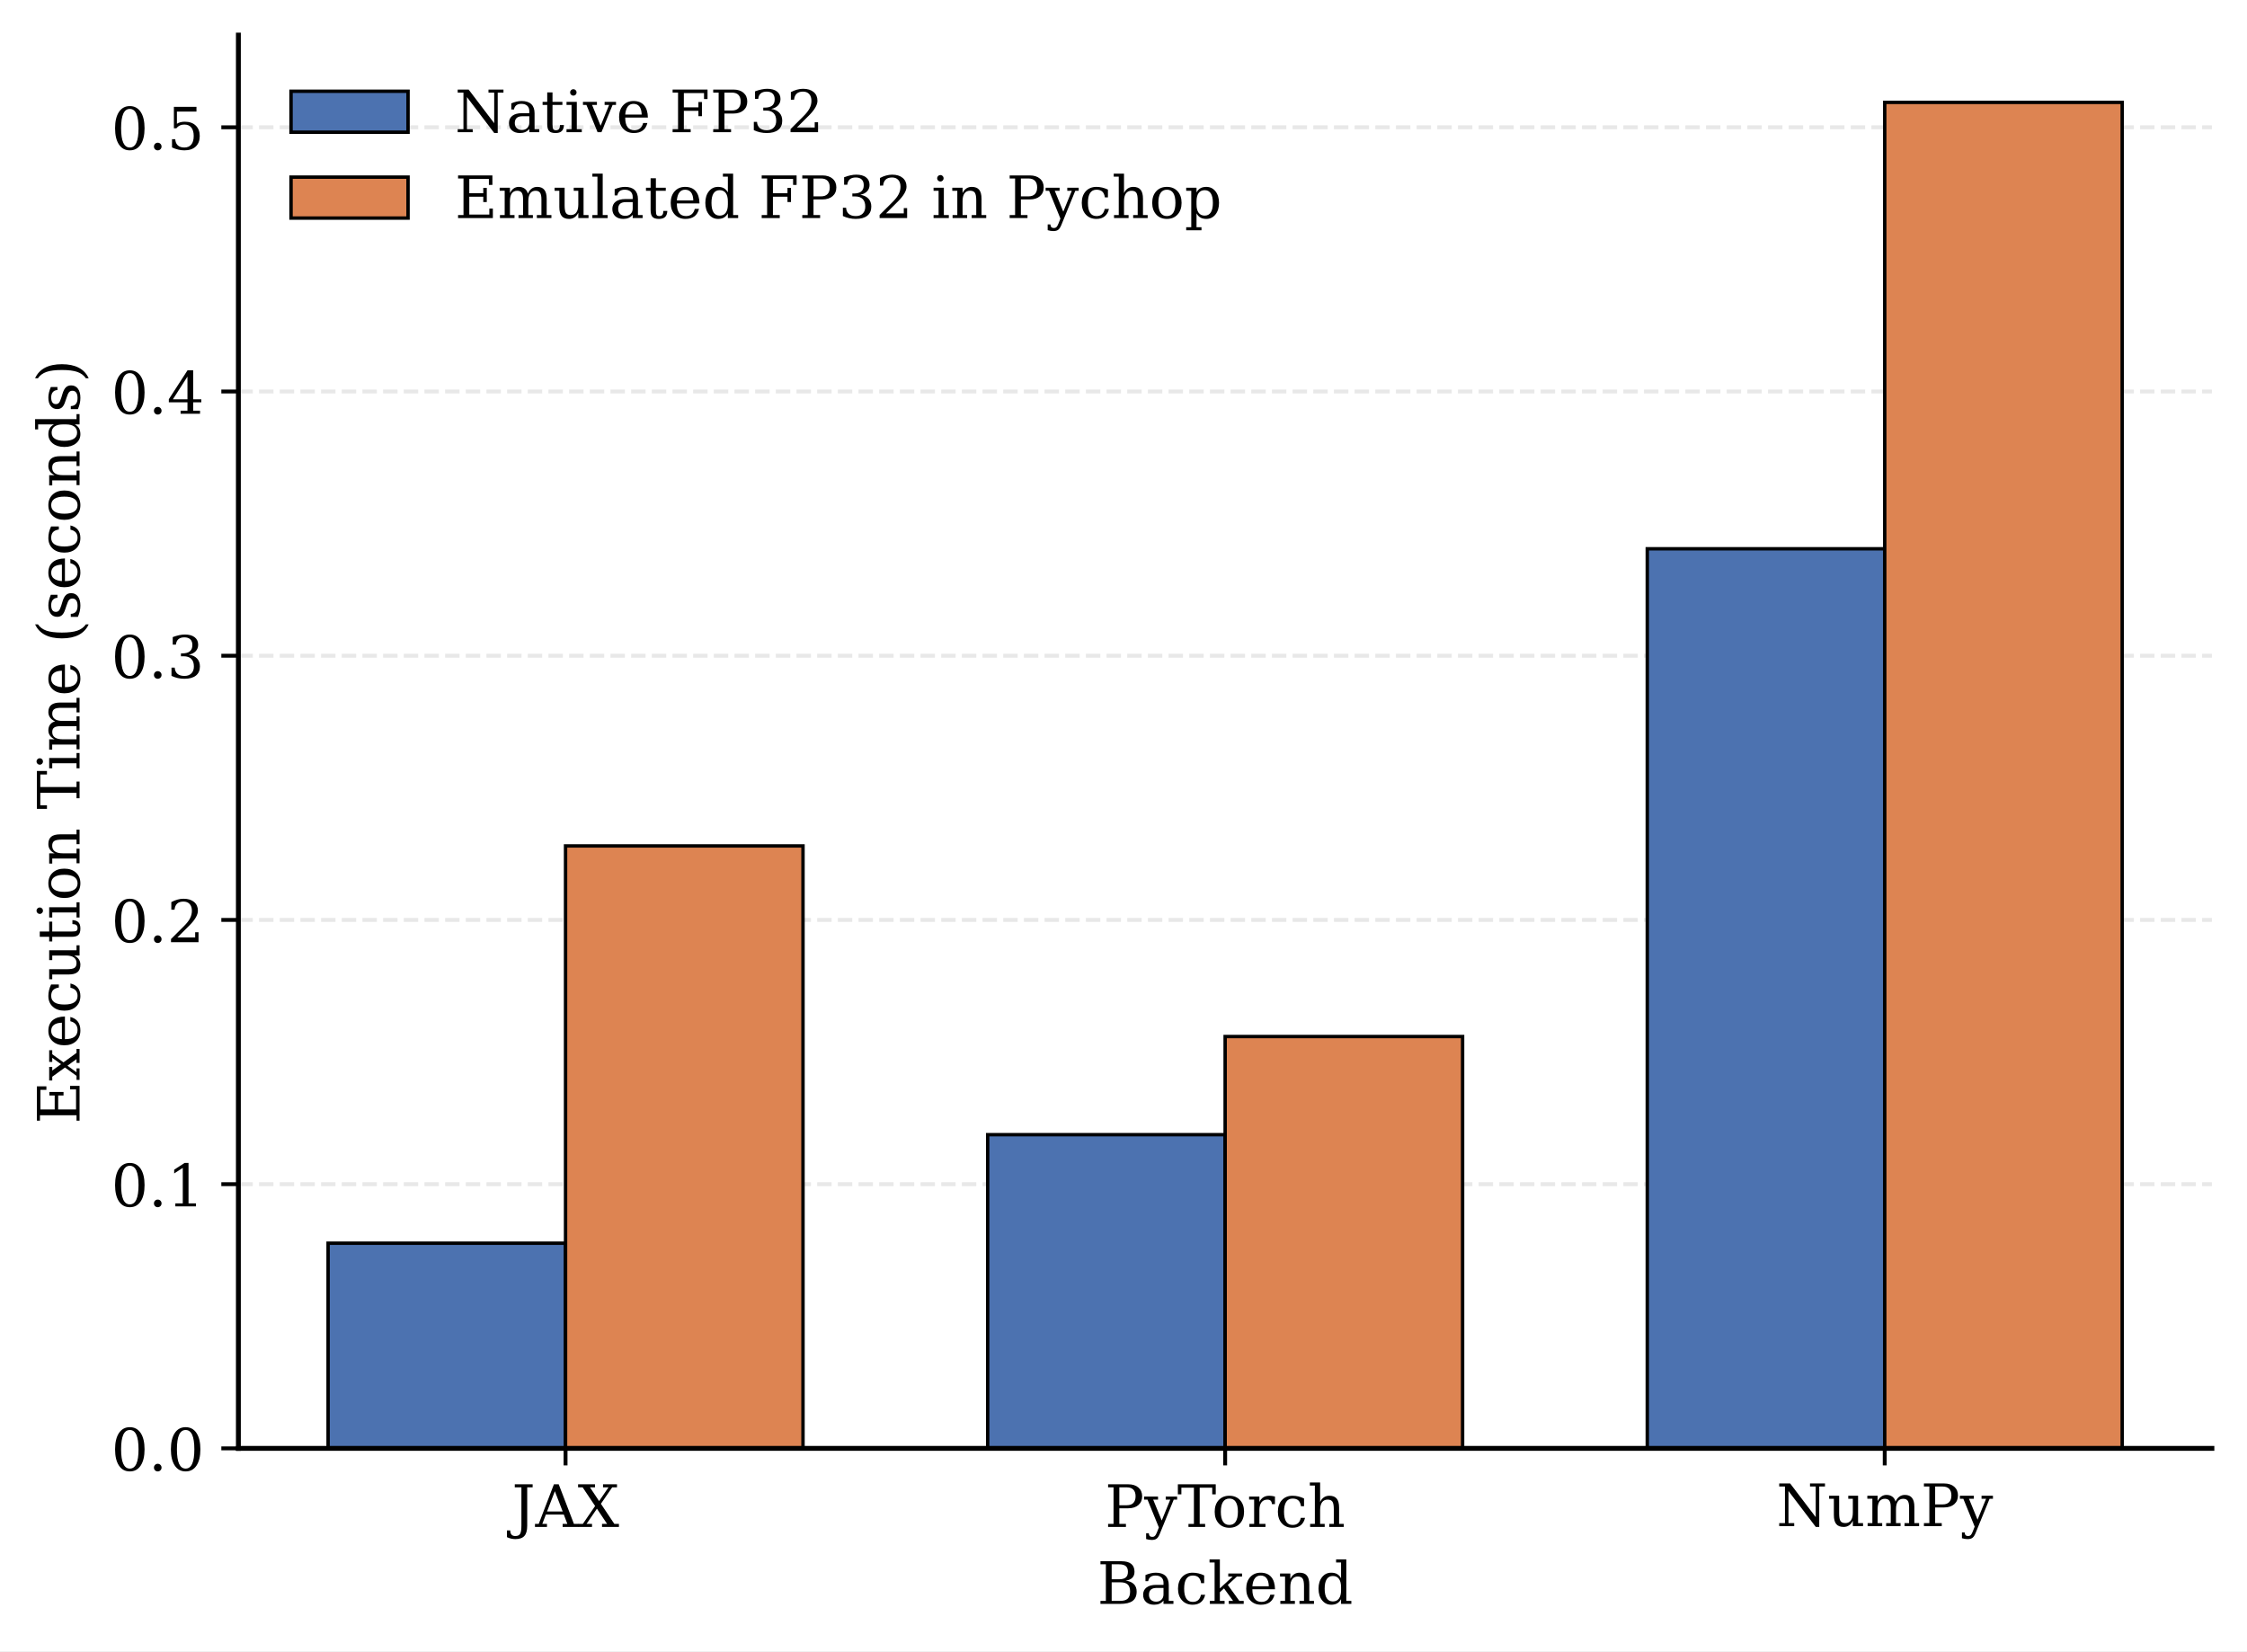
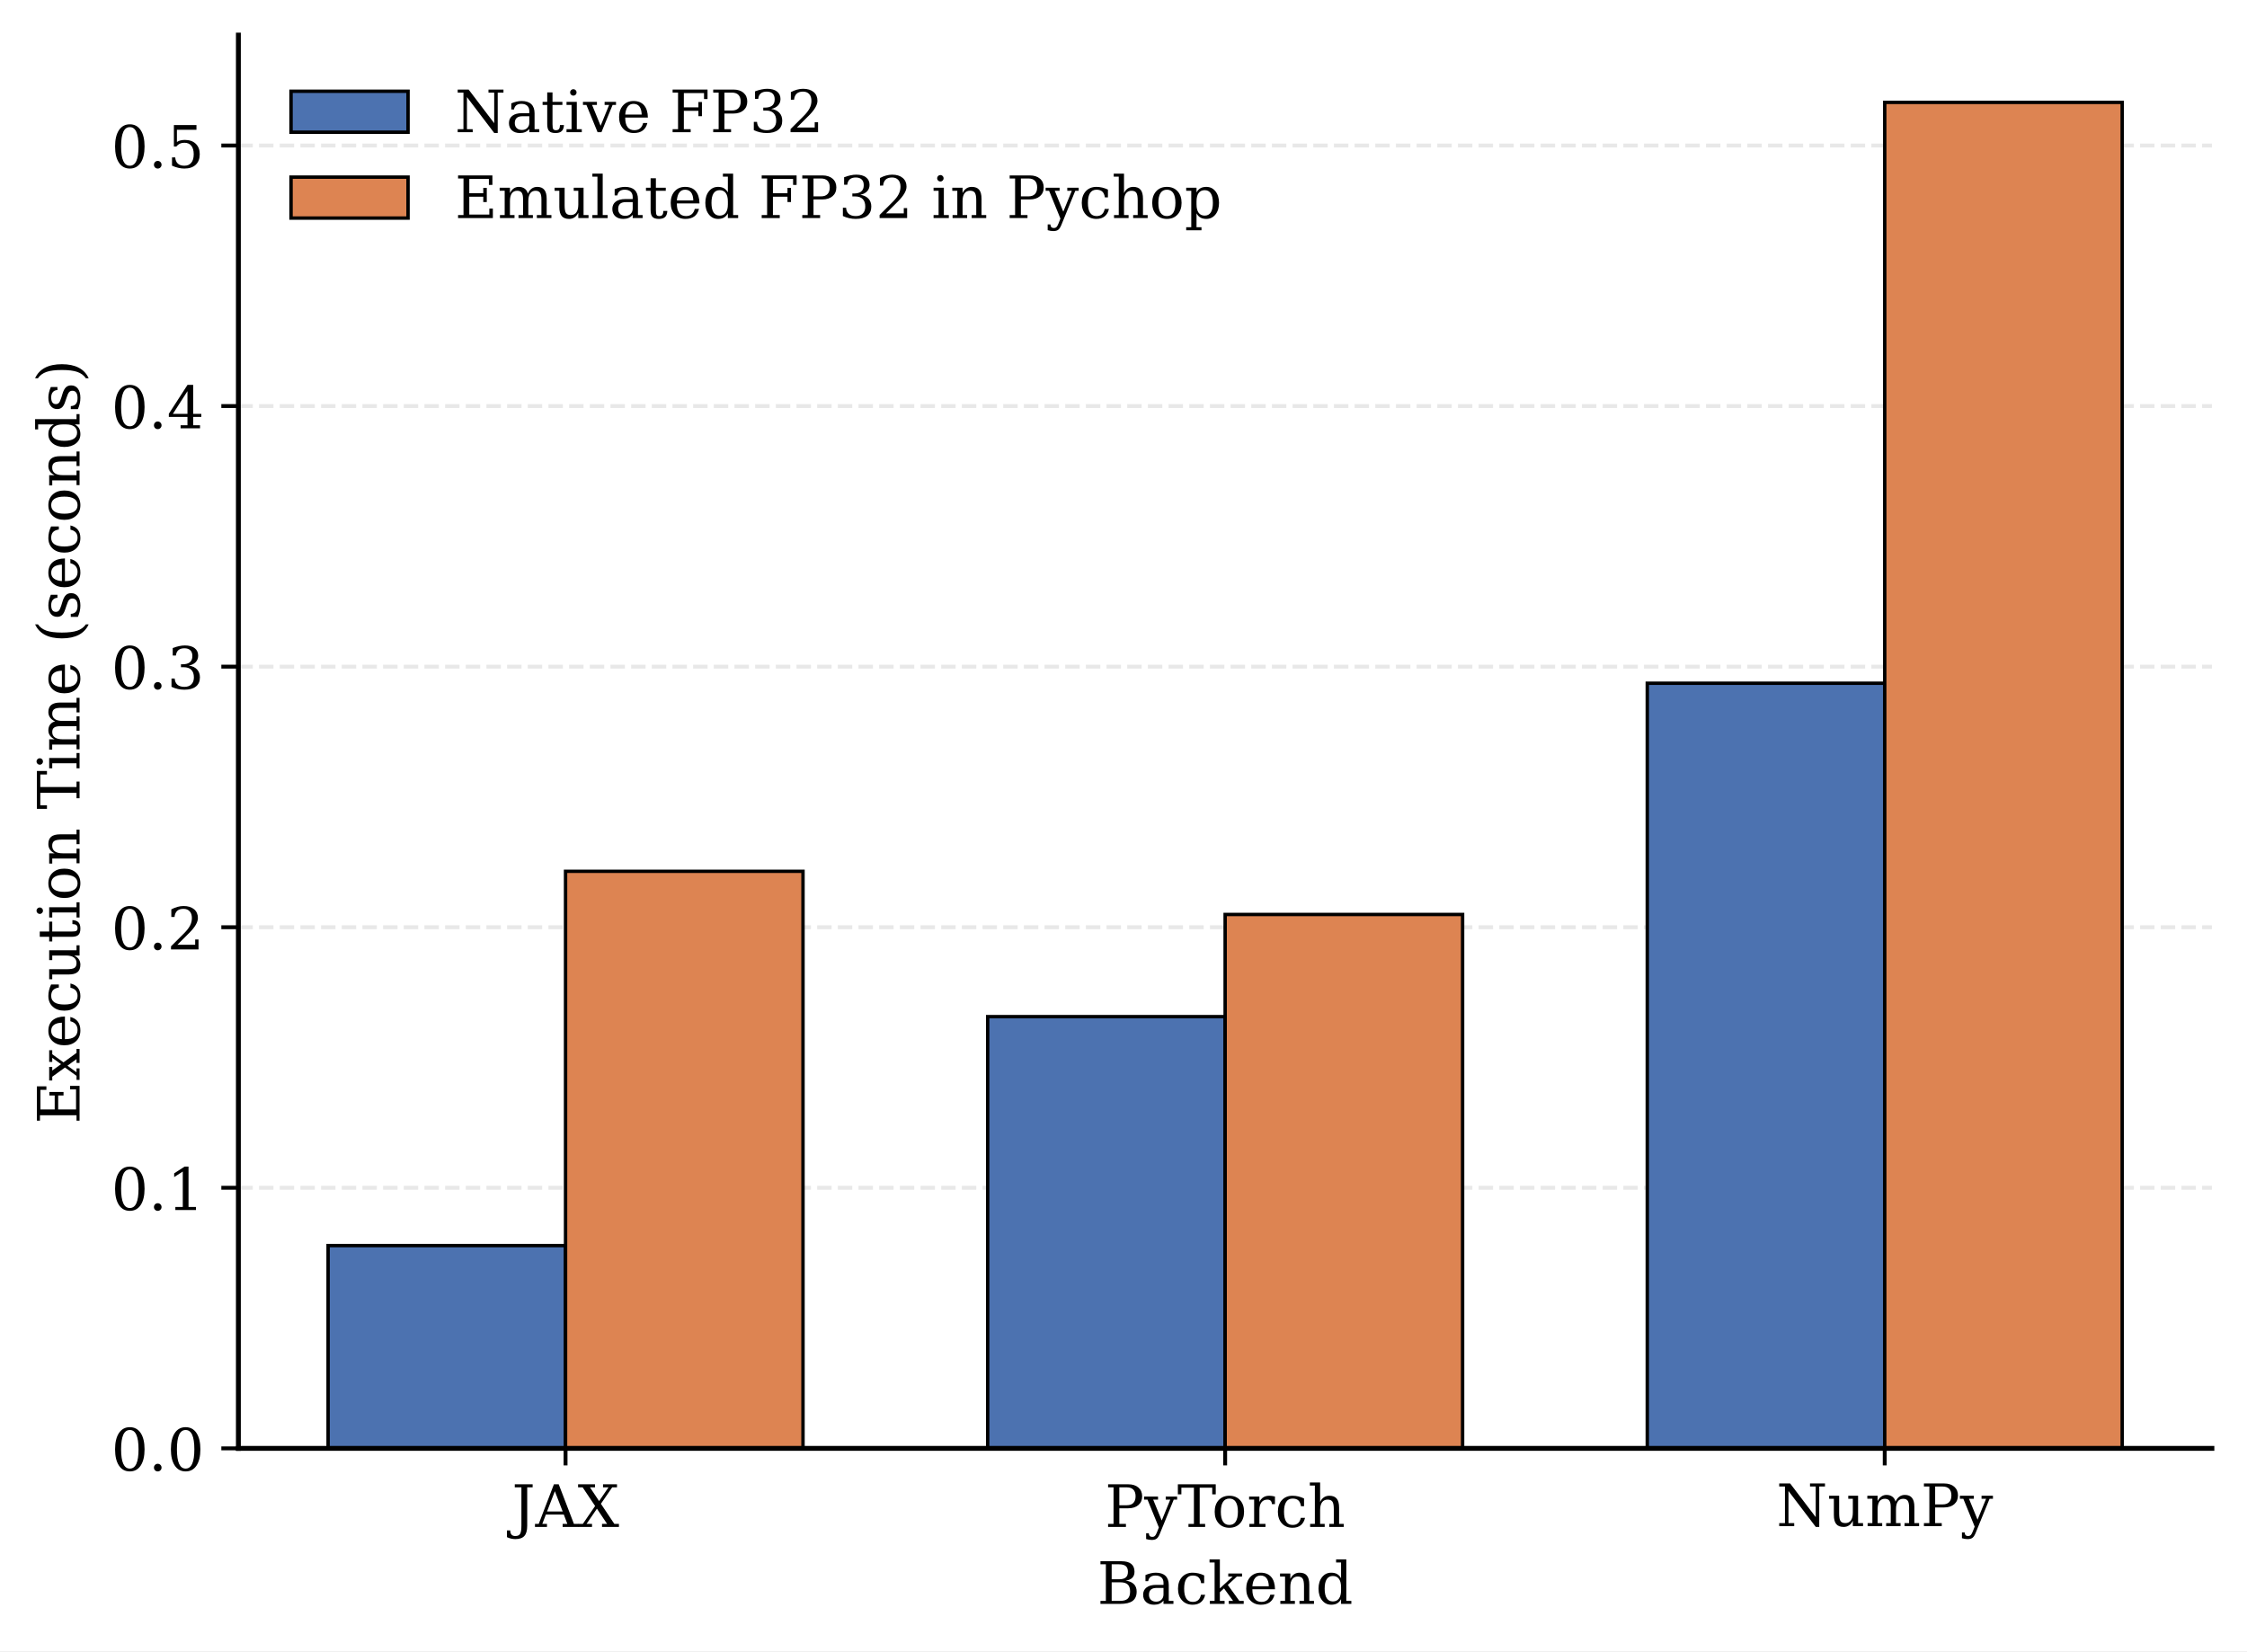
<svg xmlns="http://www.w3.org/2000/svg" xmlns:xlink="http://www.w3.org/1999/xlink" width="460.907pt" height="338.687pt" viewBox="0 0 460.907 338.687" version="1.1">
  <defs>
    <style type="text/css">*{stroke-linejoin: round; stroke-linecap: butt}</style>
  </defs>
  <g id="figure_1">
    <g id="patch_1">
      <path d="M 0 338.687  L 460.907 338.687  L 460.907 0  L 0 0  z " style="fill: #ffffff" />
    </g>
    <g id="axes_1">
      <g id="patch_2">
        <path d="M 48.898 297.089  L 453.707 297.089  L 453.707 7.2  L 48.898 7.2  z " style="fill: #ffffff" />
      </g>
      <g id="matplotlib.axis_1">
        <g id="xtick_1">
          <g id="line2d_1">
            <defs>
-               <path id="med78ed79aa" d="M 0 0  L 0 3.5  " style="stroke: #000000; stroke-width: 0.8" />
-             </defs>
-             <g>
-               <use xlink:href="#med78ed79aa" x="116.005" y="297.089" style="stroke: #000000; stroke-width: 0.8" />
+               <path id="m255f348444" d="M 0 0  L 0 3.5  " style="stroke: #000000; stroke-width: 0.8" />
+             </defs>
+             <g>
+               <use xlink:href="#m255f348444" x="116.005" y="297.089" style="stroke: #000000; stroke-width: 0.8" />
            </g>
          </g>
          <g id="text_1">
            <g transform="translate(104.9949 313.2069) scale(0.12 -0.12)">
              <defs>
                <path id="DejaVuSerif-4a" d="M -538 -1119  L -538 -384  L -181 -384  Q -172 -694 -34 -845  Q 103 -997 378 -997  Q 750 -997 897 -762  Q 1044 -528 1044 153  L 1044 4331  L 319 4331  L 319 4666  L 2272 4666  L 2272 4331  L 1678 4331  L 1678 128  Q 1678 -644 1368 -987  Q 1059 -1331 372 -1331  Q 150 -1331 -79 -1278  Q -309 -1225 -538 -1119  z " transform="scale(0.015625)" />
                <path id="DejaVuSerif-41" d="M 1281 1691  L 2994 1691  L 2138 3909  L 1281 1691  z M -38 0  L -38 331  L 372 331  L 2034 4666  L 2559 4666  L 4225 331  L 4684 331  L 4684 0  L 2988 0  L 2988 331  L 3506 331  L 3116 1356  L 1153 1356  L 763 331  L 1275 331  L 1275 0  L -38 0  z " transform="scale(0.015625)" />
                <path id="DejaVuSerif-58" d="M 2119 1997  L 978 331  L 1581 331  L 1581 0  L 38 0  L 38 331  L 575 331  L 1919 2291  L 556 4331  L 56 4331  L 56 4666  L 1906 4666  L 1906 4331  L 1356 4331  L 2356 2828  L 3384 4331  L 2784 4331  L 2784 4666  L 4313 4666  L 4313 4331  L 3788 4331  L 2553 2534  L 4025 331  L 4525 331  L 4525 0  L 2675 0  L 2675 331  L 3231 331  L 2119 1997  z " transform="scale(0.015625)" />
              </defs>
              <use xlink:href="#DejaVuSerif-4a" />
              <use xlink:href="#DejaVuSerif-41" transform="translate(40.08789 0)" />
              <use xlink:href="#DejaVuSerif-58" transform="translate(112.3047 0)" />
            </g>
          </g>
        </g>
        <g id="xtick_2">
          <g id="line2d_2">
            <g>
-               <use xlink:href="#med78ed79aa" x="251.302" y="297.089" style="stroke: #000000; stroke-width: 0.8" />
+               <use xlink:href="#m255f348444" x="251.302" y="297.089" style="stroke: #000000; stroke-width: 0.8" />
            </g>
          </g>
          <g id="text_2">
            <g transform="translate(226.6337 313.2069) scale(0.12 -0.12)">
              <defs>
                <path id="DejaVuSerif-50" d="M 1581 2375  L 2406 2375  Q 2872 2375 3115 2626  Q 3359 2878 3359 3353  Q 3359 3831 3115 4081  Q 2872 4331 2406 4331  L 1581 4331  L 1581 2375  z M 353 0  L 353 331  L 947 331  L 947 4331  L 353 4331  L 353 4666  L 2559 4666  Q 3259 4666 3668 4311  Q 4078 3956 4078 3353  Q 4078 2753 3668 2397  Q 3259 2041 2559 2041  L 1581 2041  L 1581 331  L 2303 331  L 2303 0  L 353 0  z " transform="scale(0.015625)" />
                <path id="DejaVuSerif-79" d="M 1381 -609  L 1600 -56  L 359 2988  L -19 2988  L -19 3322  L 1509 3322  L 1509 2988  L 978 2988  L 1913 703  L 2847 2988  L 2350 2988  L 2350 3322  L 3597 3322  L 3597 2988  L 3225 2988  L 1703 -750  Q 1547 -1138 1356 -1280  Q 1166 -1422 819 -1422  Q 672 -1422 517 -1397  Q 363 -1372 206 -1325  L 206 -691  L 500 -691  Q 519 -903 608 -995  Q 697 -1088 884 -1088  Q 1056 -1088 1161 -992  Q 1266 -897 1381 -609  z " transform="scale(0.015625)" />
                <path id="DejaVuSerif-54" d="M 1222 0  L 1222 331  L 1819 331  L 1819 4294  L 447 4294  L 447 3566  L 63 3566  L 63 4666  L 4206 4666  L 4206 3566  L 3822 3566  L 3822 4294  L 2450 4294  L 2450 331  L 3047 331  L 3047 0  L 1222 0  z " transform="scale(0.015625)" />
                <path id="DejaVuSerif-6f" d="M 1925 219  Q 2388 219 2623 584  Q 2859 950 2859 1663  Q 2859 2375 2623 2739  Q 2388 3103 1925 3103  Q 1463 3103 1227 2739  Q 991 2375 991 1663  Q 991 950 1228 584  Q 1466 219 1925 219  z M 1925 -91  Q 1200 -91 759 389  Q 319 869 319 1663  Q 319 2456 758 2934  Q 1197 3413 1925 3413  Q 2653 3413 3092 2934  Q 3531 2456 3531 1663  Q 3531 869 3092 389  Q 2653 -91 1925 -91  z " transform="scale(0.015625)" />
                <path id="DejaVuSerif-72" d="M 3059 3328  L 3059 2497  L 2728 2497  Q 2713 2744 2591 2866  Q 2469 2988 2234 2988  Q 1809 2988 1582 2694  Q 1356 2400 1356 1850  L 1356 331  L 2022 331  L 2022 0  L 263 0  L 263 331  L 781 331  L 781 2994  L 231 2994  L 231 3322  L 1356 3322  L 1356 2731  Q 1525 3078 1790 3245  Q 2056 3413 2438 3413  Q 2578 3413 2733 3391  Q 2888 3369 3059 3328  z " transform="scale(0.015625)" />
                <path id="DejaVuSerif-63" d="M 3291 997  Q 3169 466 2822 187  Q 2475 -91 1925 -91  Q 1200 -91 759 389  Q 319 869 319 1663  Q 319 2459 759 2936  Q 1200 3413 1925 3413  Q 2241 3413 2553 3339  Q 2866 3266 3181 3116  L 3181 2266  L 2847 2266  Q 2781 2703 2561 2903  Q 2341 3103 1931 3103  Q 1466 3103 1228 2742  Q 991 2381 991 1663  Q 991 944 1227 581  Q 1463 219 1931 219  Q 2303 219 2525 412  Q 2747 606 2828 997  L 3291 997  z " transform="scale(0.015625)" />
                <path id="DejaVuSerif-68" d="M 263 0  L 263 331  L 781 331  L 781 4531  L 231 4531  L 231 4863  L 1356 4863  L 1356 2731  Q 1516 3069 1770 3241  Q 2025 3413 2363 3413  Q 2913 3413 3172 3097  Q 3431 2781 3431 2113  L 3431 331  L 3944 331  L 3944 0  L 2356 0  L 2356 331  L 2853 331  L 2853 1931  Q 2853 2541 2704 2764  Q 2556 2988 2175 2988  Q 1775 2988 1565 2697  Q 1356 2406 1356 1850  L 1356 331  L 1856 331  L 1856 0  L 263 0  z " transform="scale(0.015625)" />
              </defs>
              <use xlink:href="#DejaVuSerif-50" />
              <use xlink:href="#DejaVuSerif-79" transform="translate(67.28516 0)" />
              <use xlink:href="#DejaVuSerif-54" transform="translate(123.7793 0)" />
              <use xlink:href="#DejaVuSerif-6f" transform="translate(182.7285 0)" />
              <use xlink:href="#DejaVuSerif-72" transform="translate(242.9336 0)" />
              <use xlink:href="#DejaVuSerif-63" transform="translate(290.7363 0)" />
              <use xlink:href="#DejaVuSerif-68" transform="translate(346.7422 0)" />
            </g>
          </g>
        </g>
        <g id="xtick_3">
          <g id="line2d_3">
            <g>
-               <use xlink:href="#med78ed79aa" x="386.599" y="297.089" style="stroke: #000000; stroke-width: 0.8" />
+               <use xlink:href="#m255f348444" x="386.599" y="297.089" style="stroke: #000000; stroke-width: 0.8" />
            </g>
          </g>
          <g id="text_3">
            <g transform="translate(364.3685 313.0362) scale(0.12 -0.12)">
              <defs>
                <path id="DejaVuSerif-4e" d="M 313 0  L 313 331  L 941 331  L 941 4331  L 313 4331  L 313 4666  L 1509 4666  L 4306 984  L 4306 4331  L 3681 4331  L 3681 4666  L 5319 4666  L 5319 4331  L 4691 4331  L 4691 -91  L 4313 -91  L 1325 3841  L 1325 331  L 1953 331  L 1953 0  L 313 0  z " transform="scale(0.015625)" />
                <path id="DejaVuSerif-75" d="M 2266 3322  L 3341 3322  L 3341 331  L 3884 331  L 3884 0  L 2766 0  L 2766 588  Q 2606 256 2353 82  Q 2100 -91 1766 -91  Q 1213 -91 952 223  Q 691 538 691 1209  L 691 2988  L 172 2988  L 172 3322  L 1269 3322  L 1269 1388  Q 1269 781 1417 556  Q 1566 331 1947 331  Q 2347 331 2556 625  Q 2766 919 2766 1478  L 2766 2988  L 2266 2988  L 2266 3322  z " transform="scale(0.015625)" />
                <path id="DejaVuSerif-6d" d="M 3316 2675  Q 3481 3041 3739 3227  Q 3997 3413 4341 3413  Q 4863 3413 5119 3089  Q 5375 2766 5375 2113  L 5375 331  L 5894 331  L 5894 0  L 4300 0  L 4300 331  L 4800 331  L 4800 2047  Q 4800 2556 4650 2772  Q 4500 2988 4153 2988  Q 3769 2988 3567 2697  Q 3366 2406 3366 1850  L 3366 331  L 3866 331  L 3866 0  L 2291 0  L 2291 331  L 2791 331  L 2791 2069  Q 2791 2566 2641 2777  Q 2491 2988 2144 2988  Q 1759 2988 1557 2697  Q 1356 2406 1356 1850  L 1356 331  L 1856 331  L 1856 0  L 263 0  L 263 331  L 781 331  L 781 2994  L 231 2994  L 231 3322  L 1356 3322  L 1356 2731  Q 1516 3063 1762 3238  Q 2009 3413 2322 3413  Q 2709 3413 2968 3220  Q 3228 3028 3316 2675  z " transform="scale(0.015625)" />
              </defs>
              <use xlink:href="#DejaVuSerif-4e" />
              <use xlink:href="#DejaVuSerif-75" transform="translate(87.5 0)" />
              <use xlink:href="#DejaVuSerif-6d" transform="translate(151.9043 0)" />
              <use xlink:href="#DejaVuSerif-50" transform="translate(246.7285 0)" />
              <use xlink:href="#DejaVuSerif-79" transform="translate(314.0137 0)" />
            </g>
          </g>
        </g>
        <g id="text_4">
          <g transform="translate(225.0634 328.9912) scale(0.12 -0.12)">
            <defs>
              <path id="DejaVuSerif-42" d="M 1581 331  L 2516 331  Q 3078 331 3337 575  Q 3597 819 3597 1350  Q 3597 1878 3339 2120  Q 3081 2363 2516 2363  L 1581 2363  L 1581 331  z M 1581 2694  L 2375 2694  Q 2888 2694 3123 2891  Q 3359 3088 3359 3513  Q 3359 3941 3123 4136  Q 2888 4331 2375 4331  L 1581 4331  L 1581 2694  z M 353 0  L 353 331  L 947 331  L 947 4331  L 353 4331  L 353 4666  L 2656 4666  Q 3363 4666 3720 4377  Q 4078 4088 4078 3513  Q 4078 3097 3829 2850  Q 3581 2603 3103 2547  Q 3697 2472 4005 2167  Q 4313 1863 4313 1350  Q 4313 656 3875 328  Q 3438 0 2509 0  L 353 0  z " transform="scale(0.015625)" />
              <path id="DejaVuSerif-61" d="M 2547 1044  L 2547 1747  L 1806 1747  Q 1378 1747 1168 1562  Q 959 1378 959 997  Q 959 650 1171 447  Q 1384 244 1747 244  Q 2106 244 2326 466  Q 2547 688 2547 1044  z M 3122 2075  L 3122 331  L 3634 331  L 3634 0  L 2547 0  L 2547 359  Q 2356 128 2106 18  Q 1856 -91 1522 -91  Q 969 -91 644 203  Q 319 497 319 997  Q 319 1513 691 1797  Q 1063 2081 1741 2081  L 2547 2081  L 2547 2309  Q 2547 2688 2317 2895  Q 2088 3103 1672 3103  Q 1328 3103 1125 2947  Q 922 2791 872 2484  L 575 2484  L 575 3156  Q 875 3284 1158 3348  Q 1441 3413 1709 3413  Q 2400 3413 2761 3070  Q 3122 2728 3122 2075  z " transform="scale(0.015625)" />
              <path id="DejaVuSerif-6b" d="M 1831 0  L 219 0  L 219 331  L 738 331  L 738 4531  L 184 4531  L 184 4863  L 1313 4863  L 1313 1697  L 2713 2988  L 2234 2988  L 2234 3322  L 3738 3322  L 3738 2988  L 3169 2988  L 2181 2075  L 3444 331  L 3922 331  L 3922 0  L 2284 0  L 2284 331  L 2759 331  L 1766 1697  L 1313 1275  L 1313 331  L 1831 331  L 1831 0  z " transform="scale(0.015625)" />
              <path id="DejaVuSerif-65" d="M 3469 1600  L 991 1600  L 991 1575  Q 991 903 1244 561  Q 1497 219 1991 219  Q 2369 219 2611 417  Q 2853 616 2950 1006  L 3413 1006  Q 3275 459 2904 184  Q 2534 -91 1931 -91  Q 1203 -91 761 389  Q 319 869 319 1663  Q 319 2450 753 2931  Q 1188 3413 1894 3413  Q 2647 3413 3050 2948  Q 3453 2484 3469 1600  z M 2791 1931  Q 2772 2513 2545 2808  Q 2319 3103 1894 3103  Q 1497 3103 1269 2806  Q 1041 2509 991 1931  L 2791 1931  z " transform="scale(0.015625)" />
              <path id="DejaVuSerif-6e" d="M 263 0  L 263 331  L 781 331  L 781 2988  L 231 2988  L 231 3322  L 1356 3322  L 1356 2731  Q 1516 3069 1770 3241  Q 2025 3413 2363 3413  Q 2913 3413 3172 3097  Q 3431 2781 3431 2113  L 3431 331  L 3944 331  L 3944 0  L 2356 0  L 2356 331  L 2853 331  L 2853 1931  Q 2853 2541 2703 2767  Q 2553 2994 2175 2994  Q 1775 2994 1565 2701  Q 1356 2409 1356 1850  L 1356 331  L 1856 331  L 1856 0  L 263 0  z " transform="scale(0.015625)" />
              <path id="DejaVuSerif-64" d="M 3359 331  L 3909 331  L 3909 0  L 2784 0  L 2784 519  Q 2616 206 2355 57  Q 2094 -91 1709 -91  Q 1097 -91 708 395  Q 319 881 319 1663  Q 319 2444 706 2928  Q 1094 3413 1709 3413  Q 2094 3413 2355 3264  Q 2616 3116 2784 2803  L 2784 4531  L 2241 4531  L 2241 4863  L 3359 4863  L 3359 331  z M 2784 1497  L 2784 1825  Q 2784 2422 2554 2737  Q 2325 3053 1888 3053  Q 1444 3053 1217 2703  Q 991 2353 991 1663  Q 991 975 1217 622  Q 1444 269 1888 269  Q 2325 269 2554 583  Q 2784 897 2784 1497  z " transform="scale(0.015625)" />
            </defs>
            <use xlink:href="#DejaVuSerif-42" />
            <use xlink:href="#DejaVuSerif-61" transform="translate(73.48633 0)" />
            <use xlink:href="#DejaVuSerif-63" transform="translate(133.1055 0)" />
            <use xlink:href="#DejaVuSerif-6b" transform="translate(189.1113 0)" />
            <use xlink:href="#DejaVuSerif-65" transform="translate(249.707 0)" />
            <use xlink:href="#DejaVuSerif-6e" transform="translate(308.8867 0)" />
            <use xlink:href="#DejaVuSerif-64" transform="translate(373.291 0)" />
          </g>
        </g>
      </g>
      <g id="matplotlib.axis_2">
        <g id="ytick_1">
          <g id="line2d_4">
-             <path d="M 48.898 297.089  L 453.707 297.089  " clip-path="url(#pb3b91e02e8)" style="fill: none; stroke-dasharray: 2.96,1.28; stroke-dashoffset: 0; stroke: #b0b0b0; stroke-opacity: 0.3; stroke-width: 0.8" />
+             <path d="M 48.898 297.089  L 453.707 297.089  " clip-path="url(#pdb45a42c3a)" style="fill: none; stroke-dasharray: 2.96,1.28; stroke-dashoffset: 0; stroke: #b0b0b0; stroke-opacity: 0.3; stroke-width: 0.8" />
          </g>
          <g id="line2d_5">
            <defs>
-               <path id="m964b020e3d" d="M 0 0  L -3.5 0  " style="stroke: #000000; stroke-width: 0.8" />
-             </defs>
-             <g>
-               <use xlink:href="#m964b020e3d" x="48.898" y="297.089" style="stroke: #000000; stroke-width: 0.8" />
+               <path id="maeb97841e3" d="M 0 0  L -3.5 0  " style="stroke: #000000; stroke-width: 0.8" />
+             </defs>
+             <g>
+               <use xlink:href="#maeb97841e3" x="48.898" y="297.089" style="stroke: #000000; stroke-width: 0.8" />
            </g>
          </g>
          <g id="text_5">
            <g transform="translate(22.81375 301.6478) scale(0.12 -0.12)">
              <defs>
                <path id="DejaVuSerif-30" d="M 2034 219  Q 2513 219 2750 744  Q 2988 1269 2988 2328  Q 2988 3391 2750 3916  Q 2513 4441 2034 4441  Q 1556 4441 1318 3916  Q 1081 3391 1081 2328  Q 1081 1269 1318 744  Q 1556 219 2034 219  z M 2034 -91  Q 1275 -91 848 546  Q 422 1184 422 2328  Q 422 3475 848 4112  Q 1275 4750 2034 4750  Q 2797 4750 3222 4112  Q 3647 3475 3647 2328  Q 3647 1184 3222 546  Q 2797 -91 2034 -91  z " transform="scale(0.015625)" />
                <path id="DejaVuSerif-2e" d="M 603 325  Q 603 500 722 622  Q 841 744 1019 744  Q 1191 744 1312 622  Q 1434 500 1434 325  Q 1434 153 1312 31  Q 1191 -91 1019 -91  Q 841 -91 722 29  Q 603 150 603 325  z " transform="scale(0.015625)" />
              </defs>
              <use xlink:href="#DejaVuSerif-30" />
              <use xlink:href="#DejaVuSerif-2e" transform="translate(63.62305 0)" />
              <use xlink:href="#DejaVuSerif-30" transform="translate(95.41016 0)" />
            </g>
          </g>
        </g>
        <g id="ytick_2">
          <g id="line2d_6">
-             <path d="M 48.898 242.893  L 453.707 242.893  " clip-path="url(#pb3b91e02e8)" style="fill: none; stroke-dasharray: 2.96,1.28; stroke-dashoffset: 0; stroke: #b0b0b0; stroke-opacity: 0.3; stroke-width: 0.8" />
+             <path d="M 48.898 243.64  L 453.707 243.64  " clip-path="url(#pdb45a42c3a)" style="fill: none; stroke-dasharray: 2.96,1.28; stroke-dashoffset: 0; stroke: #b0b0b0; stroke-opacity: 0.3; stroke-width: 0.8" />
          </g>
          <g id="line2d_7">
            <g>
-               <use xlink:href="#m964b020e3d" x="48.898" y="242.893" style="stroke: #000000; stroke-width: 0.8" />
+               <use xlink:href="#maeb97841e3" x="48.898" y="243.64" style="stroke: #000000; stroke-width: 0.8" />
            </g>
          </g>
          <g id="text_6">
-             <g transform="translate(22.81375 247.4519) scale(0.12 -0.12)">
+             <g transform="translate(22.81375 248.1989) scale(0.12 -0.12)">
              <defs>
                <path id="DejaVuSerif-31" d="M 909 0  L 909 331  L 1722 331  L 1722 4213  L 781 3603  L 781 4013  L 1919 4750  L 2350 4750  L 2350 331  L 3163 331  L 3163 0  L 909 0  z " transform="scale(0.015625)" />
              </defs>
              <use xlink:href="#DejaVuSerif-30" />
              <use xlink:href="#DejaVuSerif-2e" transform="translate(63.62305 0)" />
              <use xlink:href="#DejaVuSerif-31" transform="translate(95.41016 0)" />
            </g>
          </g>
        </g>
        <g id="ytick_3">
          <g id="line2d_8">
-             <path d="M 48.898 188.697  L 453.707 188.697  " clip-path="url(#pb3b91e02e8)" style="fill: none; stroke-dasharray: 2.96,1.28; stroke-dashoffset: 0; stroke: #b0b0b0; stroke-opacity: 0.3; stroke-width: 0.8" />
+             <path d="M 48.898 190.191  L 453.707 190.191  " clip-path="url(#pdb45a42c3a)" style="fill: none; stroke-dasharray: 2.96,1.28; stroke-dashoffset: 0; stroke: #b0b0b0; stroke-opacity: 0.3; stroke-width: 0.8" />
          </g>
          <g id="line2d_9">
            <g>
-               <use xlink:href="#m964b020e3d" x="48.898" y="188.697" style="stroke: #000000; stroke-width: 0.8" />
+               <use xlink:href="#maeb97841e3" x="48.898" y="190.191" style="stroke: #000000; stroke-width: 0.8" />
            </g>
          </g>
          <g id="text_7">
-             <g transform="translate(22.81375 193.2561) scale(0.12 -0.12)">
+             <g transform="translate(22.81375 194.75) scale(0.12 -0.12)">
              <defs>
                <path id="DejaVuSerif-32" d="M 819 3553  L 469 3553  L 469 4384  Q 803 4563 1142 4656  Q 1481 4750 1806 4750  Q 2534 4750 2956 4397  Q 3378 4044 3378 3438  Q 3378 2753 2422 1800  Q 2347 1728 2309 1691  L 1131 513  L 3078 513  L 3078 1088  L 3444 1088  L 3444 0  L 434 0  L 434 341  L 1850 1753  Q 2319 2222 2519 2614  Q 2719 3006 2719 3438  Q 2719 3909 2473 4175  Q 2228 4441 1797 4441  Q 1350 4441 1106 4219  Q 863 3997 819 3553  z " transform="scale(0.015625)" />
              </defs>
              <use xlink:href="#DejaVuSerif-30" />
              <use xlink:href="#DejaVuSerif-2e" transform="translate(63.62305 0)" />
              <use xlink:href="#DejaVuSerif-32" transform="translate(95.41016 0)" />
            </g>
          </g>
        </g>
        <g id="ytick_4">
          <g id="line2d_10">
-             <path d="M 48.898 134.501  L 453.707 134.501  " clip-path="url(#pb3b91e02e8)" style="fill: none; stroke-dasharray: 2.96,1.28; stroke-dashoffset: 0; stroke: #b0b0b0; stroke-opacity: 0.3; stroke-width: 0.8" />
+             <path d="M 48.898 136.742  L 453.707 136.742  " clip-path="url(#pdb45a42c3a)" style="fill: none; stroke-dasharray: 2.96,1.28; stroke-dashoffset: 0; stroke: #b0b0b0; stroke-opacity: 0.3; stroke-width: 0.8" />
          </g>
          <g id="line2d_11">
            <g>
-               <use xlink:href="#m964b020e3d" x="48.898" y="134.501" style="stroke: #000000; stroke-width: 0.8" />
+               <use xlink:href="#maeb97841e3" x="48.898" y="136.742" style="stroke: #000000; stroke-width: 0.8" />
            </g>
          </g>
          <g id="text_8">
-             <g transform="translate(22.81375 139.0602) scale(0.12 -0.12)">
+             <g transform="translate(22.81375 141.3011) scale(0.12 -0.12)">
              <defs>
                <path id="DejaVuSerif-33" d="M 622 4469  Q 988 4606 1323 4678  Q 1659 4750 1953 4750  Q 2638 4750 3022 4454  Q 3406 4159 3406 3634  Q 3406 3213 3140 2930  Q 2875 2647 2388 2547  Q 2963 2466 3280 2130  Q 3597 1794 3597 1259  Q 3597 606 3158 257  Q 2719 -91 1894 -91  Q 1528 -91 1179 -12  Q 831 66 488 225  L 488 1131  L 838 1131  Q 869 681 1141 450  Q 1413 219 1906 219  Q 2384 219 2661 495  Q 2938 772 2938 1253  Q 2938 1803 2653 2086  Q 2369 2369 1819 2369  L 1522 2369  L 1522 2688  L 1678 2688  Q 2225 2688 2498 2914  Q 2772 3141 2772 3597  Q 2772 4006 2547 4223  Q 2322 4441 1900 4441  Q 1478 4441 1245 4241  Q 1013 4041 972 3647  L 622 3647  L 622 4469  z " transform="scale(0.015625)" />
              </defs>
              <use xlink:href="#DejaVuSerif-30" />
              <use xlink:href="#DejaVuSerif-2e" transform="translate(63.62305 0)" />
              <use xlink:href="#DejaVuSerif-33" transform="translate(95.41016 0)" />
            </g>
          </g>
        </g>
        <g id="ytick_5">
          <g id="line2d_12">
-             <path d="M 48.898 80.305  L 453.707 80.305  " clip-path="url(#pb3b91e02e8)" style="fill: none; stroke-dasharray: 2.96,1.28; stroke-dashoffset: 0; stroke: #b0b0b0; stroke-opacity: 0.3; stroke-width: 0.8" />
+             <path d="M 48.898 83.293  L 453.707 83.293  " clip-path="url(#pdb45a42c3a)" style="fill: none; stroke-dasharray: 2.96,1.28; stroke-dashoffset: 0; stroke: #b0b0b0; stroke-opacity: 0.3; stroke-width: 0.8" />
          </g>
          <g id="line2d_13">
            <g>
-               <use xlink:href="#m964b020e3d" x="48.898" y="80.305" style="stroke: #000000; stroke-width: 0.8" />
+               <use xlink:href="#maeb97841e3" x="48.898" y="83.293" style="stroke: #000000; stroke-width: 0.8" />
            </g>
          </g>
          <g id="text_9">
-             <g transform="translate(22.81375 84.86433) scale(0.12 -0.12)">
+             <g transform="translate(22.81375 87.85213) scale(0.12 -0.12)">
              <defs>
                <path id="DejaVuSerif-34" d="M 2234 1581  L 2234 4063  L 641 1581  L 2234 1581  z M 3609 0  L 1484 0  L 1484 331  L 2234 331  L 2234 1247  L 197 1247  L 197 1588  L 2241 4750  L 2859 4750  L 2859 1581  L 3750 1581  L 3750 1247  L 2859 1247  L 2859 331  L 3609 331  L 3609 0  z " transform="scale(0.015625)" />
              </defs>
              <use xlink:href="#DejaVuSerif-30" />
              <use xlink:href="#DejaVuSerif-2e" transform="translate(63.62305 0)" />
              <use xlink:href="#DejaVuSerif-34" transform="translate(95.41016 0)" />
            </g>
          </g>
        </g>
        <g id="ytick_6">
          <g id="line2d_14">
-             <path d="M 48.898 26.109  L 453.707 26.109  " clip-path="url(#pb3b91e02e8)" style="fill: none; stroke-dasharray: 2.96,1.28; stroke-dashoffset: 0; stroke: #b0b0b0; stroke-opacity: 0.3; stroke-width: 0.8" />
+             <path d="M 48.898 29.844  L 453.707 29.844  " clip-path="url(#pdb45a42c3a)" style="fill: none; stroke-dasharray: 2.96,1.28; stroke-dashoffset: 0; stroke: #b0b0b0; stroke-opacity: 0.3; stroke-width: 0.8" />
          </g>
          <g id="line2d_15">
            <g>
-               <use xlink:href="#m964b020e3d" x="48.898" y="26.109" style="stroke: #000000; stroke-width: 0.8" />
+               <use xlink:href="#maeb97841e3" x="48.898" y="29.844" style="stroke: #000000; stroke-width: 0.8" />
            </g>
          </g>
          <g id="text_10">
-             <g transform="translate(22.81375 30.66846) scale(0.12 -0.12)">
+             <g transform="translate(22.81375 34.40321) scale(0.12 -0.12)">
              <defs>
                <path id="DejaVuSerif-35" d="M 3219 4666  L 3219 4153  L 1081 4153  L 1081 2816  Q 1244 2928 1461 2984  Q 1678 3041 1947 3041  Q 2703 3041 3140 2622  Q 3578 2203 3578 1478  Q 3578 738 3136 323  Q 2694 -91 1894 -91  Q 1572 -91 1234 -12  Q 897 66 544 225  L 544 1131  L 897 1131  Q 925 688 1179 453  Q 1434 219 1894 219  Q 2388 219 2653 544  Q 2919 869 2919 1478  Q 2919 2084 2655 2407  Q 2391 2731 1894 2731  Q 1613 2731 1398 2631  Q 1184 2531 1019 2322  L 750 2322  L 750 4666  L 3219 4666  z " transform="scale(0.015625)" />
              </defs>
              <use xlink:href="#DejaVuSerif-30" />
              <use xlink:href="#DejaVuSerif-2e" transform="translate(63.62305 0)" />
              <use xlink:href="#DejaVuSerif-35" transform="translate(95.41016 0)" />
            </g>
          </g>
        </g>
        <g id="text_11">
          <g transform="translate(16.31812 230.5344) rotate(-90) scale(0.12 -0.12)">
            <defs>
              <path id="DejaVuSerif-45" d="M 353 0  L 353 331  L 947 331  L 947 4331  L 353 4331  L 353 4666  L 4109 4666  L 4109 3628  L 3725 3628  L 3725 4281  L 1581 4281  L 1581 2719  L 3109 2719  L 3109 3303  L 3494 3303  L 3494 1753  L 3109 1753  L 3109 2338  L 1581 2338  L 1581 384  L 3775 384  L 3775 1038  L 4159 1038  L 4159 0  L 353 0  z " transform="scale(0.015625)" />
              <path id="DejaVuSerif-78" d="M 1863 2028  L 2559 2988  L 2113 2988  L 2113 3322  L 3391 3322  L 3391 2988  L 2950 2988  L 2059 1759  L 3097 331  L 3531 331  L 3531 0  L 1997 0  L 1997 331  L 2419 331  L 1697 1325  L 972 331  L 1403 331  L 1403 0  L 141 0  L 141 331  L 581 331  L 1497 1594  L 488 2988  L 78 2988  L 78 3322  L 1563 3322  L 1563 2988  L 1166 2988  L 1863 2028  z " transform="scale(0.015625)" />
              <path id="DejaVuSerif-74" d="M 691 2988  L 184 2988  L 184 3322  L 691 3322  L 691 4353  L 1269 4353  L 1269 3322  L 2350 3322  L 2350 2988  L 1269 2988  L 1269 878  Q 1269 456 1350 337  Q 1431 219 1650 219  Q 1875 219 1978 351  Q 2081 484 2088 781  L 2522 781  Q 2497 328 2275 118  Q 2053 -91 1600 -91  Q 1103 -91 897 129  Q 691 350 691 878  L 691 2988  z " transform="scale(0.015625)" />
              <path id="DejaVuSerif-69" d="M 622 4353  Q 622 4497 726 4603  Q 831 4709 978 4709  Q 1122 4709 1226 4603  Q 1331 4497 1331 4353  Q 1331 4206 1228 4103  Q 1125 4000 978 4000  Q 831 4000 726 4103  Q 622 4206 622 4353  z M 1356 331  L 1900 331  L 1900 0  L 231 0  L 231 331  L 781 331  L 781 2988  L 231 2988  L 231 3322  L 1356 3322  L 1356 331  z " transform="scale(0.015625)" />
              <path id="DejaVuSerif-20" transform="scale(0.015625)" />
              <path id="DejaVuSerif-28" d="M 2041 -997  Q 1281 -656 893 83  Q 506 822 506 1931  Q 506 3044 893 3783  Q 1281 4522 2041 4863  L 2041 4556  Q 1559 4225 1350 3623  Q 1141 3022 1141 1931  Q 1141 844 1350 242  Q 1559 -359 2041 -691  L 2041 -997  z " transform="scale(0.015625)" />
              <path id="DejaVuSerif-73" d="M 359 184  L 359 959  L 691 959  Q 703 588 923 403  Q 1144 219 1575 219  Q 1963 219 2166 364  Q 2369 509 2369 788  Q 2369 1006 2220 1140  Q 2072 1275 1594 1428  L 1178 1569  Q 750 1706 558 1912  Q 366 2119 366 2438  Q 366 2894 700 3153  Q 1034 3413 1625 3413  Q 1888 3413 2178 3344  Q 2469 3275 2778 3144  L 2778 2419  L 2447 2419  Q 2434 2741 2221 2922  Q 2009 3103 1644 3103  Q 1281 3103 1095 2975  Q 909 2847 909 2591  Q 909 2381 1050 2254  Q 1191 2128 1613 1997  L 2069 1856  Q 2541 1709 2748 1489  Q 2956 1269 2956 922  Q 2956 450 2595 179  Q 2234 -91 1600 -91  Q 1278 -91 972 -22  Q 666 47 359 184  z " transform="scale(0.015625)" />
              <path id="DejaVuSerif-29" d="M 453 -997  L 453 -691  Q 934 -359 1145 242  Q 1356 844 1356 1931  Q 1356 3022 1145 3623  Q 934 4225 453 4556  L 453 4863  Q 1216 4522 1603 3783  Q 1991 3044 1991 1931  Q 1991 822 1603 83  Q 1216 -656 453 -997  z " transform="scale(0.015625)" />
            </defs>
            <use xlink:href="#DejaVuSerif-45" />
            <use xlink:href="#DejaVuSerif-78" transform="translate(72.99805 0)" />
            <use xlink:href="#DejaVuSerif-65" transform="translate(129.3945 0)" />
            <use xlink:href="#DejaVuSerif-63" transform="translate(188.5742 0)" />
            <use xlink:href="#DejaVuSerif-75" transform="translate(244.5801 0)" />
            <use xlink:href="#DejaVuSerif-74" transform="translate(308.9844 0)" />
            <use xlink:href="#DejaVuSerif-69" transform="translate(349.1699 0)" />
            <use xlink:href="#DejaVuSerif-6f" transform="translate(381.1523 0)" />
            <use xlink:href="#DejaVuSerif-6e" transform="translate(441.3574 0)" />
            <use xlink:href="#DejaVuSerif-20" transform="translate(505.7617 0)" />
            <use xlink:href="#DejaVuSerif-54" transform="translate(537.5488 0)" />
            <use xlink:href="#DejaVuSerif-69" transform="translate(604.248 0)" />
            <use xlink:href="#DejaVuSerif-6d" transform="translate(636.2305 0)" />
            <use xlink:href="#DejaVuSerif-65" transform="translate(731.0547 0)" />
            <use xlink:href="#DejaVuSerif-20" transform="translate(790.2344 0)" />
            <use xlink:href="#DejaVuSerif-28" transform="translate(822.0215 0)" />
            <use xlink:href="#DejaVuSerif-73" transform="translate(861.0352 0)" />
            <use xlink:href="#DejaVuSerif-65" transform="translate(912.3535 0)" />
            <use xlink:href="#DejaVuSerif-63" transform="translate(971.5332 0)" />
            <use xlink:href="#DejaVuSerif-6f" transform="translate(1027.539 0)" />
            <use xlink:href="#DejaVuSerif-6e" transform="translate(1087.744 0)" />
            <use xlink:href="#DejaVuSerif-64" transform="translate(1152.148 0)" />
            <use xlink:href="#DejaVuSerif-73" transform="translate(1216.162 0)" />
            <use xlink:href="#DejaVuSerif-29" transform="translate(1267.48 0)" />
          </g>
        </g>
      </g>
      <g id="patch_3">
-         <path d="M 67.298 297.089  L 116.005 297.089  L 116.005 255.007  L 67.298 255.007  z " clip-path="url(#pb3b91e02e8)" style="fill: #4c72b0; stroke: #000000; stroke-width: 0.7; stroke-linejoin: miter" />
+         <path d="M 67.298 297.089  L 116.005 297.089  L 116.005 255.492  L 67.298 255.492  z " clip-path="url(#pdb45a42c3a)" style="fill: #4c72b0; stroke: #000000; stroke-width: 0.7; stroke-linejoin: miter" />
      </g>
      <g id="patch_4">
-         <path d="M 202.595 297.089  L 251.302 297.089  L 251.302 232.742  L 202.595 232.742  z " clip-path="url(#pb3b91e02e8)" style="fill: #4c72b0; stroke: #000000; stroke-width: 0.7; stroke-linejoin: miter" />
+         <path d="M 202.595 297.089  L 251.302 297.089  L 251.302 208.532  L 202.595 208.532  z " clip-path="url(#pdb45a42c3a)" style="fill: #4c72b0; stroke: #000000; stroke-width: 0.7; stroke-linejoin: miter" />
      </g>
      <g id="patch_5">
-         <path d="M 337.892 297.089  L 386.599 297.089  L 386.599 112.563  L 337.892 112.563  z " clip-path="url(#pb3b91e02e8)" style="fill: #4c72b0; stroke: #000000; stroke-width: 0.7; stroke-linejoin: miter" />
+         <path d="M 337.892 297.089  L 386.599 297.089  L 386.599 140.15  L 337.892 140.15  z " clip-path="url(#pdb45a42c3a)" style="fill: #4c72b0; stroke: #000000; stroke-width: 0.7; stroke-linejoin: miter" />
      </g>
      <g id="patch_6">
-         <path d="M 116.005 297.089  L 164.712 297.089  L 164.712 173.518  L 116.005 173.518  z " clip-path="url(#pb3b91e02e8)" style="fill: #dd8452; stroke: #000000; stroke-width: 0.7; stroke-linejoin: miter" />
+         <path d="M 116.005 297.089  L 164.712 297.089  L 164.712 178.721  L 116.005 178.721  z " clip-path="url(#pdb45a42c3a)" style="fill: #dd8452; stroke: #000000; stroke-width: 0.7; stroke-linejoin: miter" />
      </g>
      <g id="patch_7">
-         <path d="M 251.302 297.089  L 300.009 297.089  L 300.009 212.617  L 251.302 212.617  z " clip-path="url(#pb3b91e02e8)" style="fill: #dd8452; stroke: #000000; stroke-width: 0.7; stroke-linejoin: miter" />
+         <path d="M 251.302 297.089  L 300.009 297.089  L 300.009 187.579  L 251.302 187.579  z " clip-path="url(#pdb45a42c3a)" style="fill: #dd8452; stroke: #000000; stroke-width: 0.7; stroke-linejoin: miter" />
      </g>
      <g id="patch_8">
-         <path d="M 386.599 297.089  L 435.306 297.089  L 435.306 21.004  L 386.599 21.004  z " clip-path="url(#pb3b91e02e8)" style="fill: #dd8452; stroke: #000000; stroke-width: 0.7; stroke-linejoin: miter" />
+         <path d="M 386.599 297.089  L 435.306 297.089  L 435.306 21.004  L 386.599 21.004  z " clip-path="url(#pdb45a42c3a)" style="fill: #dd8452; stroke: #000000; stroke-width: 0.7; stroke-linejoin: miter" />
      </g>
      <g id="patch_9">
        <path d="M 48.898 297.089  L 48.898 7.2  " style="fill: none; stroke: #000000; stroke-linejoin: miter; stroke-linecap: square" />
      </g>
      <g id="patch_10">
        <path d="M 48.898 297.089  L 453.707 297.089  " style="fill: none; stroke: #000000; stroke-linejoin: miter; stroke-linecap: square" />
      </g>
      <g id="legend_1">
        <g id="patch_11">
          <path d="M 59.697 27.118  L 83.698 27.118  L 83.698 18.718  L 59.697 18.718  z " style="fill: #4c72b0; stroke: #000000; stroke-width: 0.7; stroke-linejoin: miter" />
        </g>
        <g id="text_12">
          <g transform="translate(93.2975 27.11812) scale(0.12 -0.12)">
            <defs>
              <path id="DejaVuSerif-76" d="M 1581 0  L 359 2988  L -19 2988  L -19 3322  L 1509 3322  L 1509 2988  L 978 2988  L 1913 703  L 2847 2988  L 2350 2988  L 2350 3322  L 3597 3322  L 3597 2988  L 3225 2988  L 2003 0  L 1581 0  z " transform="scale(0.015625)" />
              <path id="DejaVuSerif-46" d="M 353 0  L 353 331  L 947 331  L 947 4331  L 353 4331  L 353 4666  L 4172 4666  L 4172 3628  L 3788 3628  L 3788 4281  L 1581 4281  L 1581 2719  L 3175 2719  L 3175 3303  L 3559 3303  L 3559 1753  L 3175 1753  L 3175 2338  L 1581 2338  L 1581 331  L 2328 331  L 2328 0  L 353 0  z " transform="scale(0.015625)" />
            </defs>
            <use xlink:href="#DejaVuSerif-4e" />
            <use xlink:href="#DejaVuSerif-61" transform="translate(87.5 0)" />
            <use xlink:href="#DejaVuSerif-74" transform="translate(147.1191 0)" />
            <use xlink:href="#DejaVuSerif-69" transform="translate(187.3047 0)" />
            <use xlink:href="#DejaVuSerif-76" transform="translate(219.2871 0)" />
            <use xlink:href="#DejaVuSerif-65" transform="translate(275.7812 0)" />
            <use xlink:href="#DejaVuSerif-20" transform="translate(334.9609 0)" />
            <use xlink:href="#DejaVuSerif-46" transform="translate(366.748 0)" />
            <use xlink:href="#DejaVuSerif-50" transform="translate(436.1328 0)" />
            <use xlink:href="#DejaVuSerif-33" transform="translate(503.418 0)" />
            <use xlink:href="#DejaVuSerif-32" transform="translate(567.041 0)" />
          </g>
        </g>
        <g id="patch_12">
          <path d="M 59.697 44.732  L 83.698 44.732  L 83.698 36.332  L 59.697 36.332  z " style="fill: #dd8452; stroke: #000000; stroke-width: 0.7; stroke-linejoin: miter" />
        </g>
        <g id="text_13">
          <g transform="translate(93.2975 44.73188) scale(0.12 -0.12)">
            <defs>
              <path id="DejaVuSerif-6c" d="M 1313 331  L 1856 331  L 1856 0  L 184 0  L 184 331  L 738 331  L 738 4531  L 184 4531  L 184 4863  L 1313 4863  L 1313 331  z " transform="scale(0.015625)" />
              <path id="DejaVuSerif-70" d="M 1313 1825  L 1313 1497  Q 1313 897 1542 583  Q 1772 269 2209 269  Q 2650 269 2876 622  Q 3103 975 3103 1663  Q 3103 2353 2876 2703  Q 2650 3053 2209 3053  Q 1772 3053 1542 2737  Q 1313 2422 1313 1825  z M 738 2988  L 184 2988  L 184 3322  L 1313 3322  L 1313 2803  Q 1481 3116 1742 3264  Q 2003 3413 2388 3413  Q 3000 3413 3387 2928  Q 3775 2444 3775 1663  Q 3775 881 3387 395  Q 3000 -91 2388 -91  Q 2003 -91 1742 57  Q 1481 206 1313 519  L 1313 -997  L 1856 -997  L 1856 -1331  L 184 -1331  L 184 -997  L 738 -997  L 738 2988  z " transform="scale(0.015625)" />
            </defs>
            <use xlink:href="#DejaVuSerif-45" />
            <use xlink:href="#DejaVuSerif-6d" transform="translate(72.99805 0)" />
            <use xlink:href="#DejaVuSerif-75" transform="translate(167.8223 0)" />
            <use xlink:href="#DejaVuSerif-6c" transform="translate(232.2266 0)" />
            <use xlink:href="#DejaVuSerif-61" transform="translate(264.209 0)" />
            <use xlink:href="#DejaVuSerif-74" transform="translate(323.8281 0)" />
            <use xlink:href="#DejaVuSerif-65" transform="translate(364.0137 0)" />
            <use xlink:href="#DejaVuSerif-64" transform="translate(423.1934 0)" />
            <use xlink:href="#DejaVuSerif-20" transform="translate(487.207 0)" />
            <use xlink:href="#DejaVuSerif-46" transform="translate(518.9941 0)" />
            <use xlink:href="#DejaVuSerif-50" transform="translate(588.3789 0)" />
            <use xlink:href="#DejaVuSerif-33" transform="translate(655.6641 0)" />
            <use xlink:href="#DejaVuSerif-32" transform="translate(719.2871 0)" />
            <use xlink:href="#DejaVuSerif-20" transform="translate(782.9102 0)" />
            <use xlink:href="#DejaVuSerif-69" transform="translate(814.6973 0)" />
            <use xlink:href="#DejaVuSerif-6e" transform="translate(846.6797 0)" />
            <use xlink:href="#DejaVuSerif-20" transform="translate(911.084 0)" />
            <use xlink:href="#DejaVuSerif-50" transform="translate(942.8711 0)" />
            <use xlink:href="#DejaVuSerif-79" transform="translate(1010.156 0)" />
            <use xlink:href="#DejaVuSerif-63" transform="translate(1066.65 0)" />
            <use xlink:href="#DejaVuSerif-68" transform="translate(1122.656 0)" />
            <use xlink:href="#DejaVuSerif-6f" transform="translate(1187.061 0)" />
            <use xlink:href="#DejaVuSerif-70" transform="translate(1247.266 0)" />
          </g>
        </g>
      </g>
    </g>
  </g>
  <defs>
-     <clipPath id="pb3b91e02e8">
+     <clipPath id="pdb45a42c3a">
      <rect x="48.898" y="7.2" width="404.809" height="289.889" />
    </clipPath>
  </defs>
</svg>
